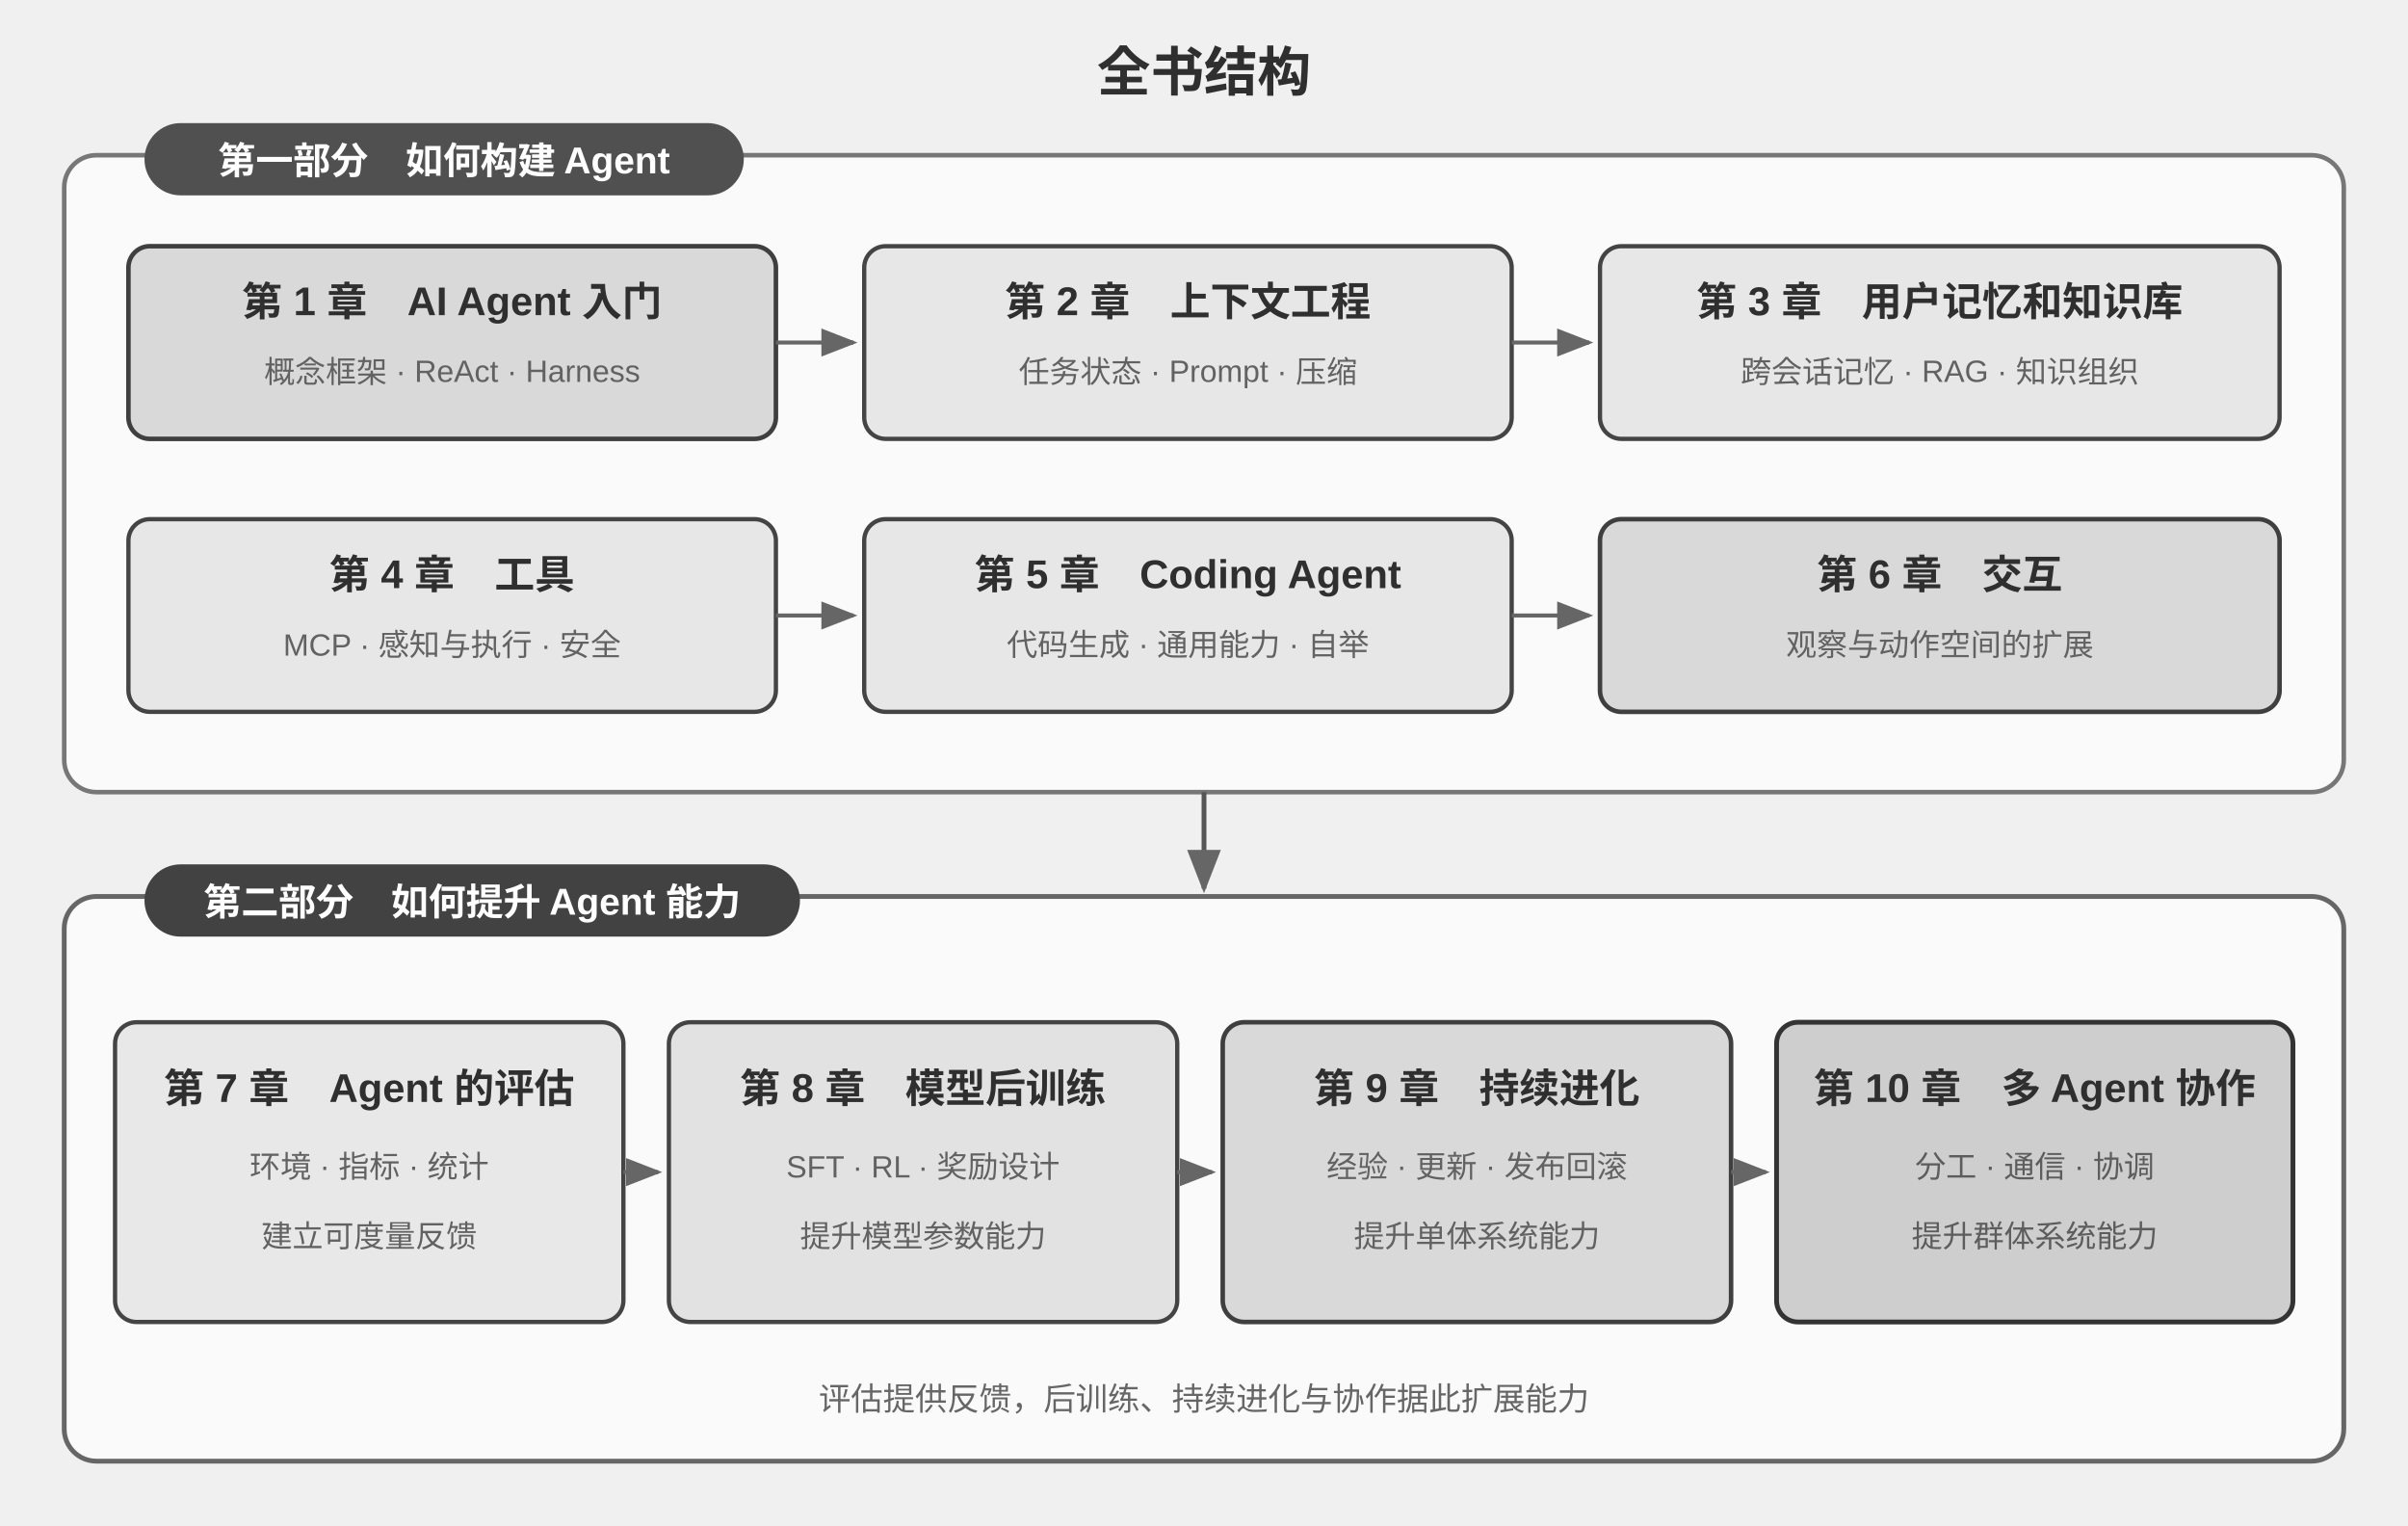
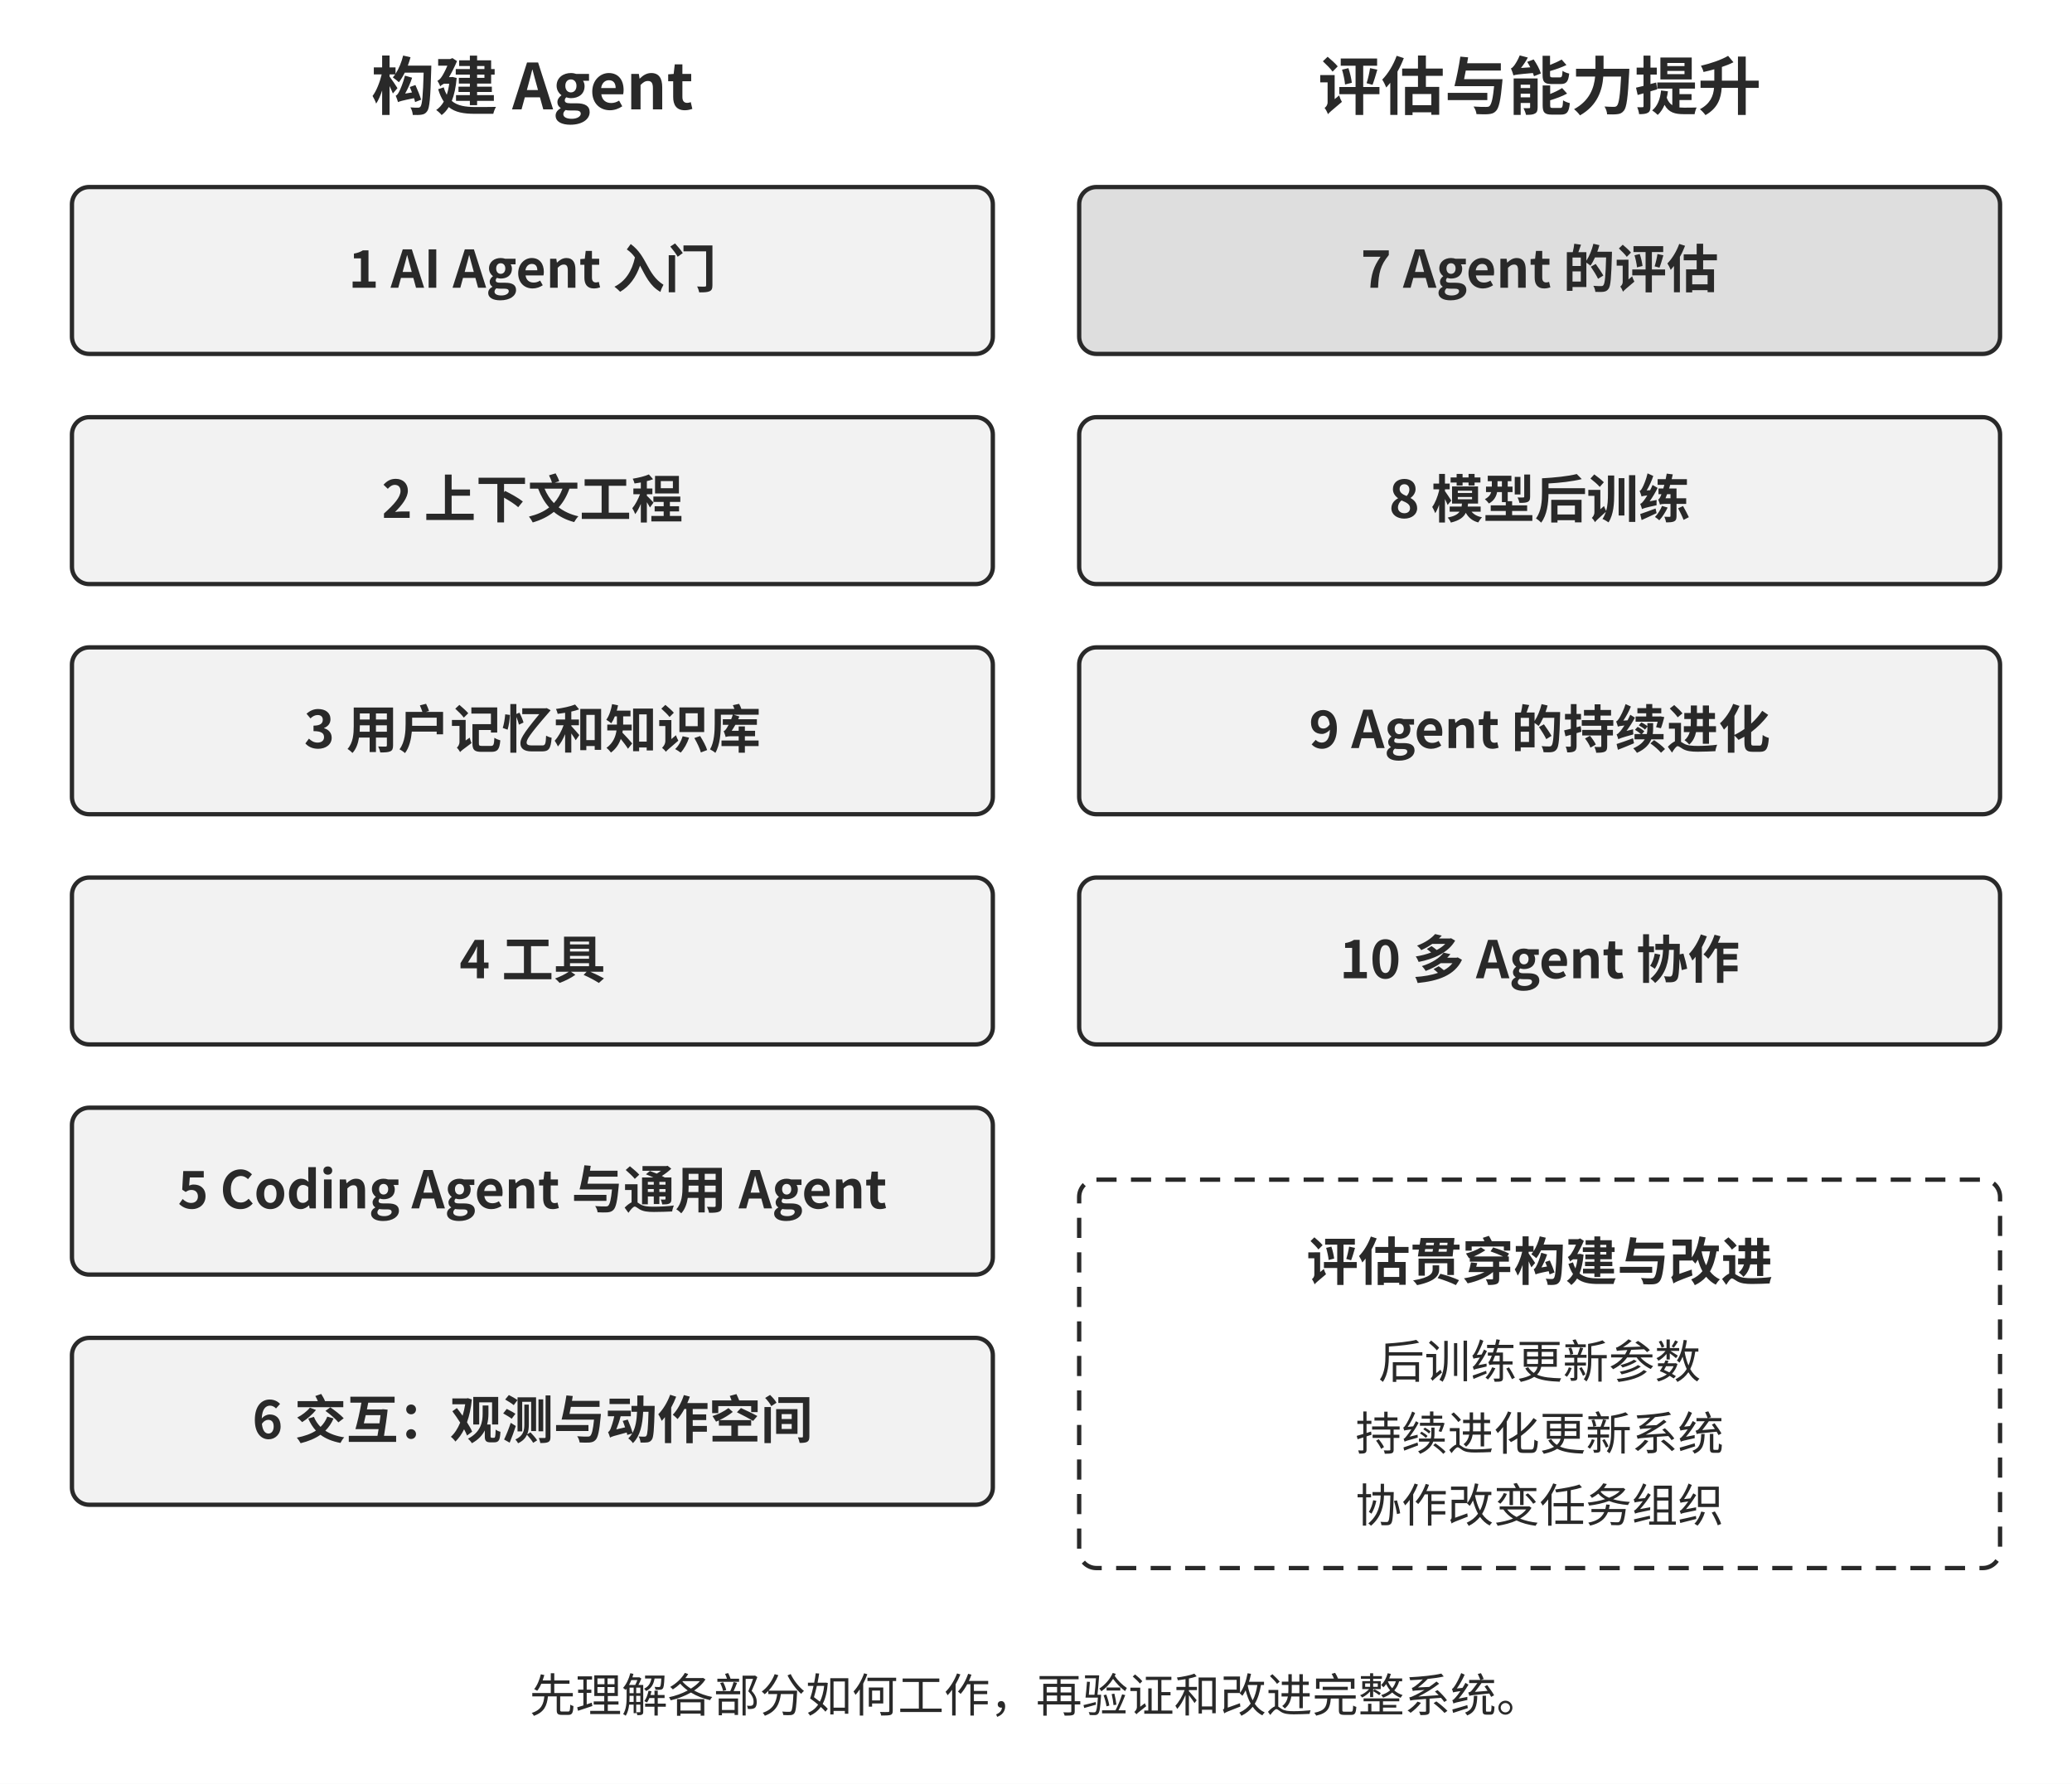
- <svg xmlns="http://www.w3.org/2000/svg" viewBox="0 0 900 570" width="900" height="570" style="background:#ffffff">
+ <svg xmlns="http://www.w3.org/2000/svg" width="150mm" height="129.17mm" viewBox="0 0 720 620" role="img" aria-labelledby="title desc">
  <defs>
-     <marker id="arrow" markerWidth="9" markerHeight="7" refX="8" refY="3.5" orient="auto">
-       <polygon points="0 0, 9 3.5, 0 7" fill="#666666" />
+     <marker id="arrow" viewBox="0 0 10 10" refX="9" refY="5" markerWidth="7" markerHeight="7" orient="auto-start-reverse">
+       <path d="M0 0 L10 5 L0 10 Z" fill="#292929" />
    </marker>
  </defs>
-   <g font-family="Arial, 'Helvetica Neue', Helvetica, 'PingFang SC', 'Microsoft YaHei', sans-serif" fill="#2f2f2f">
-     <text x="450" y="34" text-anchor="middle" font-size="20" font-weight="bold">全书结构</text>
-     <rect x="24" y="58" width="852" height="238" rx="12" fill="#fafafa" stroke="#777777" stroke-width="1.7" />
-     <rect x="54" y="46" width="224" height="27" rx="13.5" fill="#505050" />
-     <text x="166" y="65" text-anchor="middle" font-size="14" font-weight="bold" fill="#ffffff">第一部分　如何构建 Agent</text>
-     <rect x="48" y="92" width="242" height="72" rx="8" fill="#d9d9d9" stroke="#3f3f3f" stroke-width="1.7" />
-     <text x="169" y="118" text-anchor="middle" font-size="15" font-weight="bold">第 1 章　AI Agent 入门</text>
-     <text x="169" y="143" text-anchor="middle" font-size="11.5" fill="#626262">概念框架 · ReAct · Harness</text>
-     <line x1="290" y1="128" x2="319" y2="128" stroke="#666666" stroke-width="1.5" marker-end="url(#arrow)" />
-     <rect x="323" y="92" width="242" height="72" rx="8" fill="#e7e7e7" stroke="#444444" stroke-width="1.6" />
-     <text x="444" y="118" text-anchor="middle" font-size="15" font-weight="bold">第 2 章　上下文工程</text>
-     <text x="444" y="143" text-anchor="middle" font-size="11.5" fill="#626262">任务状态 · Prompt · 压缩</text>
-     <line x1="565" y1="128" x2="594" y2="128" stroke="#666666" stroke-width="1.5" marker-end="url(#arrow)" />
-     <rect x="598" y="92" width="254" height="72" rx="8" fill="#e7e7e7" stroke="#444444" stroke-width="1.6" />
-     <text x="725" y="118" text-anchor="middle" font-size="15" font-weight="bold">第 3 章　用户记忆和知识库</text>
-     <text x="725" y="143" text-anchor="middle" font-size="11.5" fill="#626262">跨会话记忆 · RAG · 知识组织</text>
-     <rect x="48" y="194" width="242" height="72" rx="8" fill="#e7e7e7" stroke="#444444" stroke-width="1.6" />
-     <text x="169" y="220" text-anchor="middle" font-size="15" font-weight="bold">第 4 章　工具</text>
-     <text x="169" y="245" text-anchor="middle" font-size="11.5" fill="#626262">MCP · 感知与执行 · 安全</text>
-     <line x1="290" y1="230" x2="319" y2="230" stroke="#666666" stroke-width="1.5" marker-end="url(#arrow)" />
-     <rect x="323" y="194" width="242" height="72" rx="8" fill="#e7e7e7" stroke="#444444" stroke-width="1.6" />
-     <text x="444" y="220" text-anchor="middle" font-size="15" font-weight="bold">第 5 章　Coding Agent</text>
-     <text x="444" y="245" text-anchor="middle" font-size="11.5" fill="#626262">代码生成 · 通用能力 · 自举</text>
-     <line x1="565" y1="230" x2="594" y2="230" stroke="#666666" stroke-width="1.5" marker-end="url(#arrow)" />
-     <rect x="598" y="194" width="254" height="72" rx="8" fill="#d9d9d9" stroke="#3f3f3f" stroke-width="1.7" />
-     <text x="725" y="220" text-anchor="middle" font-size="15" font-weight="bold">第 6 章　交互</text>
-     <text x="725" y="245" text-anchor="middle" font-size="11.5" fill="#626262">观察与动作空间的扩展</text>
-     <line x1="450" y1="296" x2="450" y2="332" stroke="#555555" stroke-width="1.8" marker-end="url(#arrow)" />
-     <rect x="24" y="335" width="852" height="211" rx="12" fill="#fafafa" stroke="#666666" stroke-width="1.8" />
-     <rect x="54" y="323" width="245" height="27" rx="13.5" fill="#424242" />
-     <text x="176.5" y="342" text-anchor="middle" font-size="14" font-weight="bold" fill="#ffffff">第二部分　如何提升 Agent 能力</text>
-     <rect x="43" y="382" width="190" height="112" rx="8" fill="#e8e8e8" stroke="#444444" stroke-width="1.6" />
-     <text x="138" y="412" text-anchor="middle" font-size="15" font-weight="bold">第 7 章　Agent 的评估</text>
-     <text x="138" y="440" text-anchor="middle" font-size="11.5" fill="#626262">环境 · 指标 · 统计</text>
-     <text x="138" y="466" text-anchor="middle" font-size="11.5" fill="#626262">建立可度量反馈</text>
-     <line x1="233" y1="438" x2="246" y2="438" stroke="#666666" stroke-width="1.5" marker-end="url(#arrow)" />
-     <rect x="250" y="382" width="190" height="112" rx="8" fill="#e2e2e2" stroke="#444444" stroke-width="1.6" />
-     <text x="345" y="412" text-anchor="middle" font-size="15" font-weight="bold">第 8 章　模型后训练</text>
-     <text x="345" y="440" text-anchor="middle" font-size="11.5" fill="#626262">SFT · RL · 奖励设计</text>
-     <text x="345" y="466" text-anchor="middle" font-size="11.5" fill="#626262">提升模型参数能力</text>
-     <line x1="440" y1="438" x2="453" y2="438" stroke="#666666" stroke-width="1.5" marker-end="url(#arrow)" />
-     <rect x="457" y="382" width="190" height="112" rx="8" fill="#d9d9d9" stroke="#3f3f3f" stroke-width="1.7" />
-     <text x="552" y="412" text-anchor="middle" font-size="15" font-weight="bold">第 9 章　持续进化</text>
-     <text x="552" y="440" text-anchor="middle" font-size="11.5" fill="#626262">经验 · 更新 · 发布回滚</text>
-     <text x="552" y="466" text-anchor="middle" font-size="11.5" fill="#626262">提升单体系统能力</text>
-     <line x1="647" y1="438" x2="660" y2="438" stroke="#666666" stroke-width="1.5" marker-end="url(#arrow)" />
-     <rect x="664" y="382" width="193" height="112" rx="8" fill="#cecece" stroke="#333333" stroke-width="1.8" />
-     <text x="760.5" y="412" text-anchor="middle" font-size="15" font-weight="bold">第 10 章　多 Agent 协作</text>
-     <text x="760.5" y="440" text-anchor="middle" font-size="11.5" fill="#5d5d5d">分工 · 通信 · 协调</text>
-     <text x="760.5" y="466" text-anchor="middle" font-size="11.5" fill="#5d5d5d">提升群体系统能力</text>
-     <text x="450" y="527" text-anchor="middle" font-size="12" fill="#666666">评估提供反馈，后训练、持续进化与协作据此扩展能力</text>
-   </g>
+   <rect width="720" height="620" fill="#ffffff" />
+   <text x="185" y="38" font-family="Noto Sans CJK SC,Source Han Sans CN,Microsoft YaHei,sans-serif" font-size="22" font-weight="700" text-anchor="middle" fill="#292929">构建 Agent</text>
+   <text x="535" y="38" font-family="Noto Sans CJK SC,Source Han Sans CN,Microsoft YaHei,sans-serif" font-size="22" font-weight="700" text-anchor="middle" fill="#292929">评估与能力提升</text>
+   <rect x="25" y="65" width="320" height="58" rx="6" fill="#f2f2f2" stroke="#292929" stroke-width="1.5" />
+   <text x="185.0" y="100.0" font-family="Noto Sans CJK SC,Source Han Sans CN,Microsoft YaHei,sans-serif" font-size="18" font-weight="700" text-anchor="middle" fill="#292929">1  AI Agent 入门</text>
+   <rect x="25" y="145" width="320" height="58" rx="6" fill="#f2f2f2" stroke="#292929" stroke-width="1.5" />
+   <text x="185.0" y="180.0" font-family="Noto Sans CJK SC,Source Han Sans CN,Microsoft YaHei,sans-serif" font-size="18" font-weight="700" text-anchor="middle" fill="#292929">2  上下文工程</text>
+   <rect x="25" y="225" width="320" height="58" rx="6" fill="#f2f2f2" stroke="#292929" stroke-width="1.5" />
+   <text x="185.0" y="260.0" font-family="Noto Sans CJK SC,Source Han Sans CN,Microsoft YaHei,sans-serif" font-size="18" font-weight="700" text-anchor="middle" fill="#292929">3  用户记忆和知识库</text>
+   <rect x="25" y="305" width="320" height="58" rx="6" fill="#f2f2f2" stroke="#292929" stroke-width="1.5" />
+   <text x="185.0" y="340.0" font-family="Noto Sans CJK SC,Source Han Sans CN,Microsoft YaHei,sans-serif" font-size="18" font-weight="700" text-anchor="middle" fill="#292929">4  工具</text>
+   <rect x="25" y="385" width="320" height="58" rx="6" fill="#f2f2f2" stroke="#292929" stroke-width="1.5" />
+   <text x="185.0" y="420.0" font-family="Noto Sans CJK SC,Source Han Sans CN,Microsoft YaHei,sans-serif" font-size="18" font-weight="700" text-anchor="middle" fill="#292929">5  Coding Agent 与通用 Agent</text>
+   <rect x="25" y="465" width="320" height="58" rx="6" fill="#f2f2f2" stroke="#292929" stroke-width="1.5" />
+   <text x="185.0" y="500.0" font-family="Noto Sans CJK SC,Source Han Sans CN,Microsoft YaHei,sans-serif" font-size="18" font-weight="700" text-anchor="middle" fill="#292929">6  交互：观测与动作空间</text>
+   <rect x="375" y="65" width="320" height="58" rx="6" fill="#dedede" stroke="#292929" stroke-width="1.5" />
+   <text x="535.0" y="100.0" font-family="Noto Sans CJK SC,Source Han Sans CN,Microsoft YaHei,sans-serif" font-size="18" font-weight="700" text-anchor="middle" fill="#292929">7  Agent 的评估</text>
+   <rect x="375" y="145" width="320" height="58" rx="6" fill="#f2f2f2" stroke="#292929" stroke-width="1.5" />
+   <text x="535.0" y="180.0" font-family="Noto Sans CJK SC,Source Han Sans CN,Microsoft YaHei,sans-serif" font-size="18" font-weight="700" text-anchor="middle" fill="#292929">8  模型后训练</text>
+   <rect x="375" y="225" width="320" height="58" rx="6" fill="#f2f2f2" stroke="#292929" stroke-width="1.5" />
+   <text x="535.0" y="260.0" font-family="Noto Sans CJK SC,Source Han Sans CN,Microsoft YaHei,sans-serif" font-size="18" font-weight="700" text-anchor="middle" fill="#292929">9  Agent 的持续进化</text>
+   <rect x="375" y="305" width="320" height="58" rx="6" fill="#f2f2f2" stroke="#292929" stroke-width="1.5" />
+   <text x="535.0" y="340.0" font-family="Noto Sans CJK SC,Source Han Sans CN,Microsoft YaHei,sans-serif" font-size="18" font-weight="700" text-anchor="middle" fill="#292929">10  多 Agent 协作</text>
+   <rect x="375" y="410" width="320" height="135" rx="6" fill="#ffffff" stroke="#292929" stroke-width="1.5" stroke-dasharray="7 5" />
+   <text x="535" y="445" font-family="Noto Sans CJK SC,Source Han Sans CN,Microsoft YaHei,sans-serif" font-size="18" font-weight="700" text-anchor="middle" fill="#292929">评估贯穿构建与改进</text>
+   <text x="535" y="479" font-family="Noto Sans CJK SC,Source Han Sans CN,Microsoft YaHei,sans-serif" font-size="16" font-weight="400" text-anchor="middle" fill="#292929">后训练更新参数</text>
+   <text x="535" y="504" font-family="Noto Sans CJK SC,Source Han Sans CN,Microsoft YaHei,sans-serif" font-size="16" font-weight="400" text-anchor="middle" fill="#292929">持续进化更新系统</text>
+   <text x="535" y="529" font-family="Noto Sans CJK SC,Source Han Sans CN,Microsoft YaHei,sans-serif" font-size="16" font-weight="400" text-anchor="middle" fill="#292929">协作改变任务组织</text>
+   <text x="360" y="595" font-family="Noto Sans CJK SC,Source Han Sans CN,Microsoft YaHei,sans-serif" font-size="16" font-weight="400" text-anchor="middle" fill="#292929">先理解各部分如何工作，再验证和改进完整系统。</text>
</svg>
